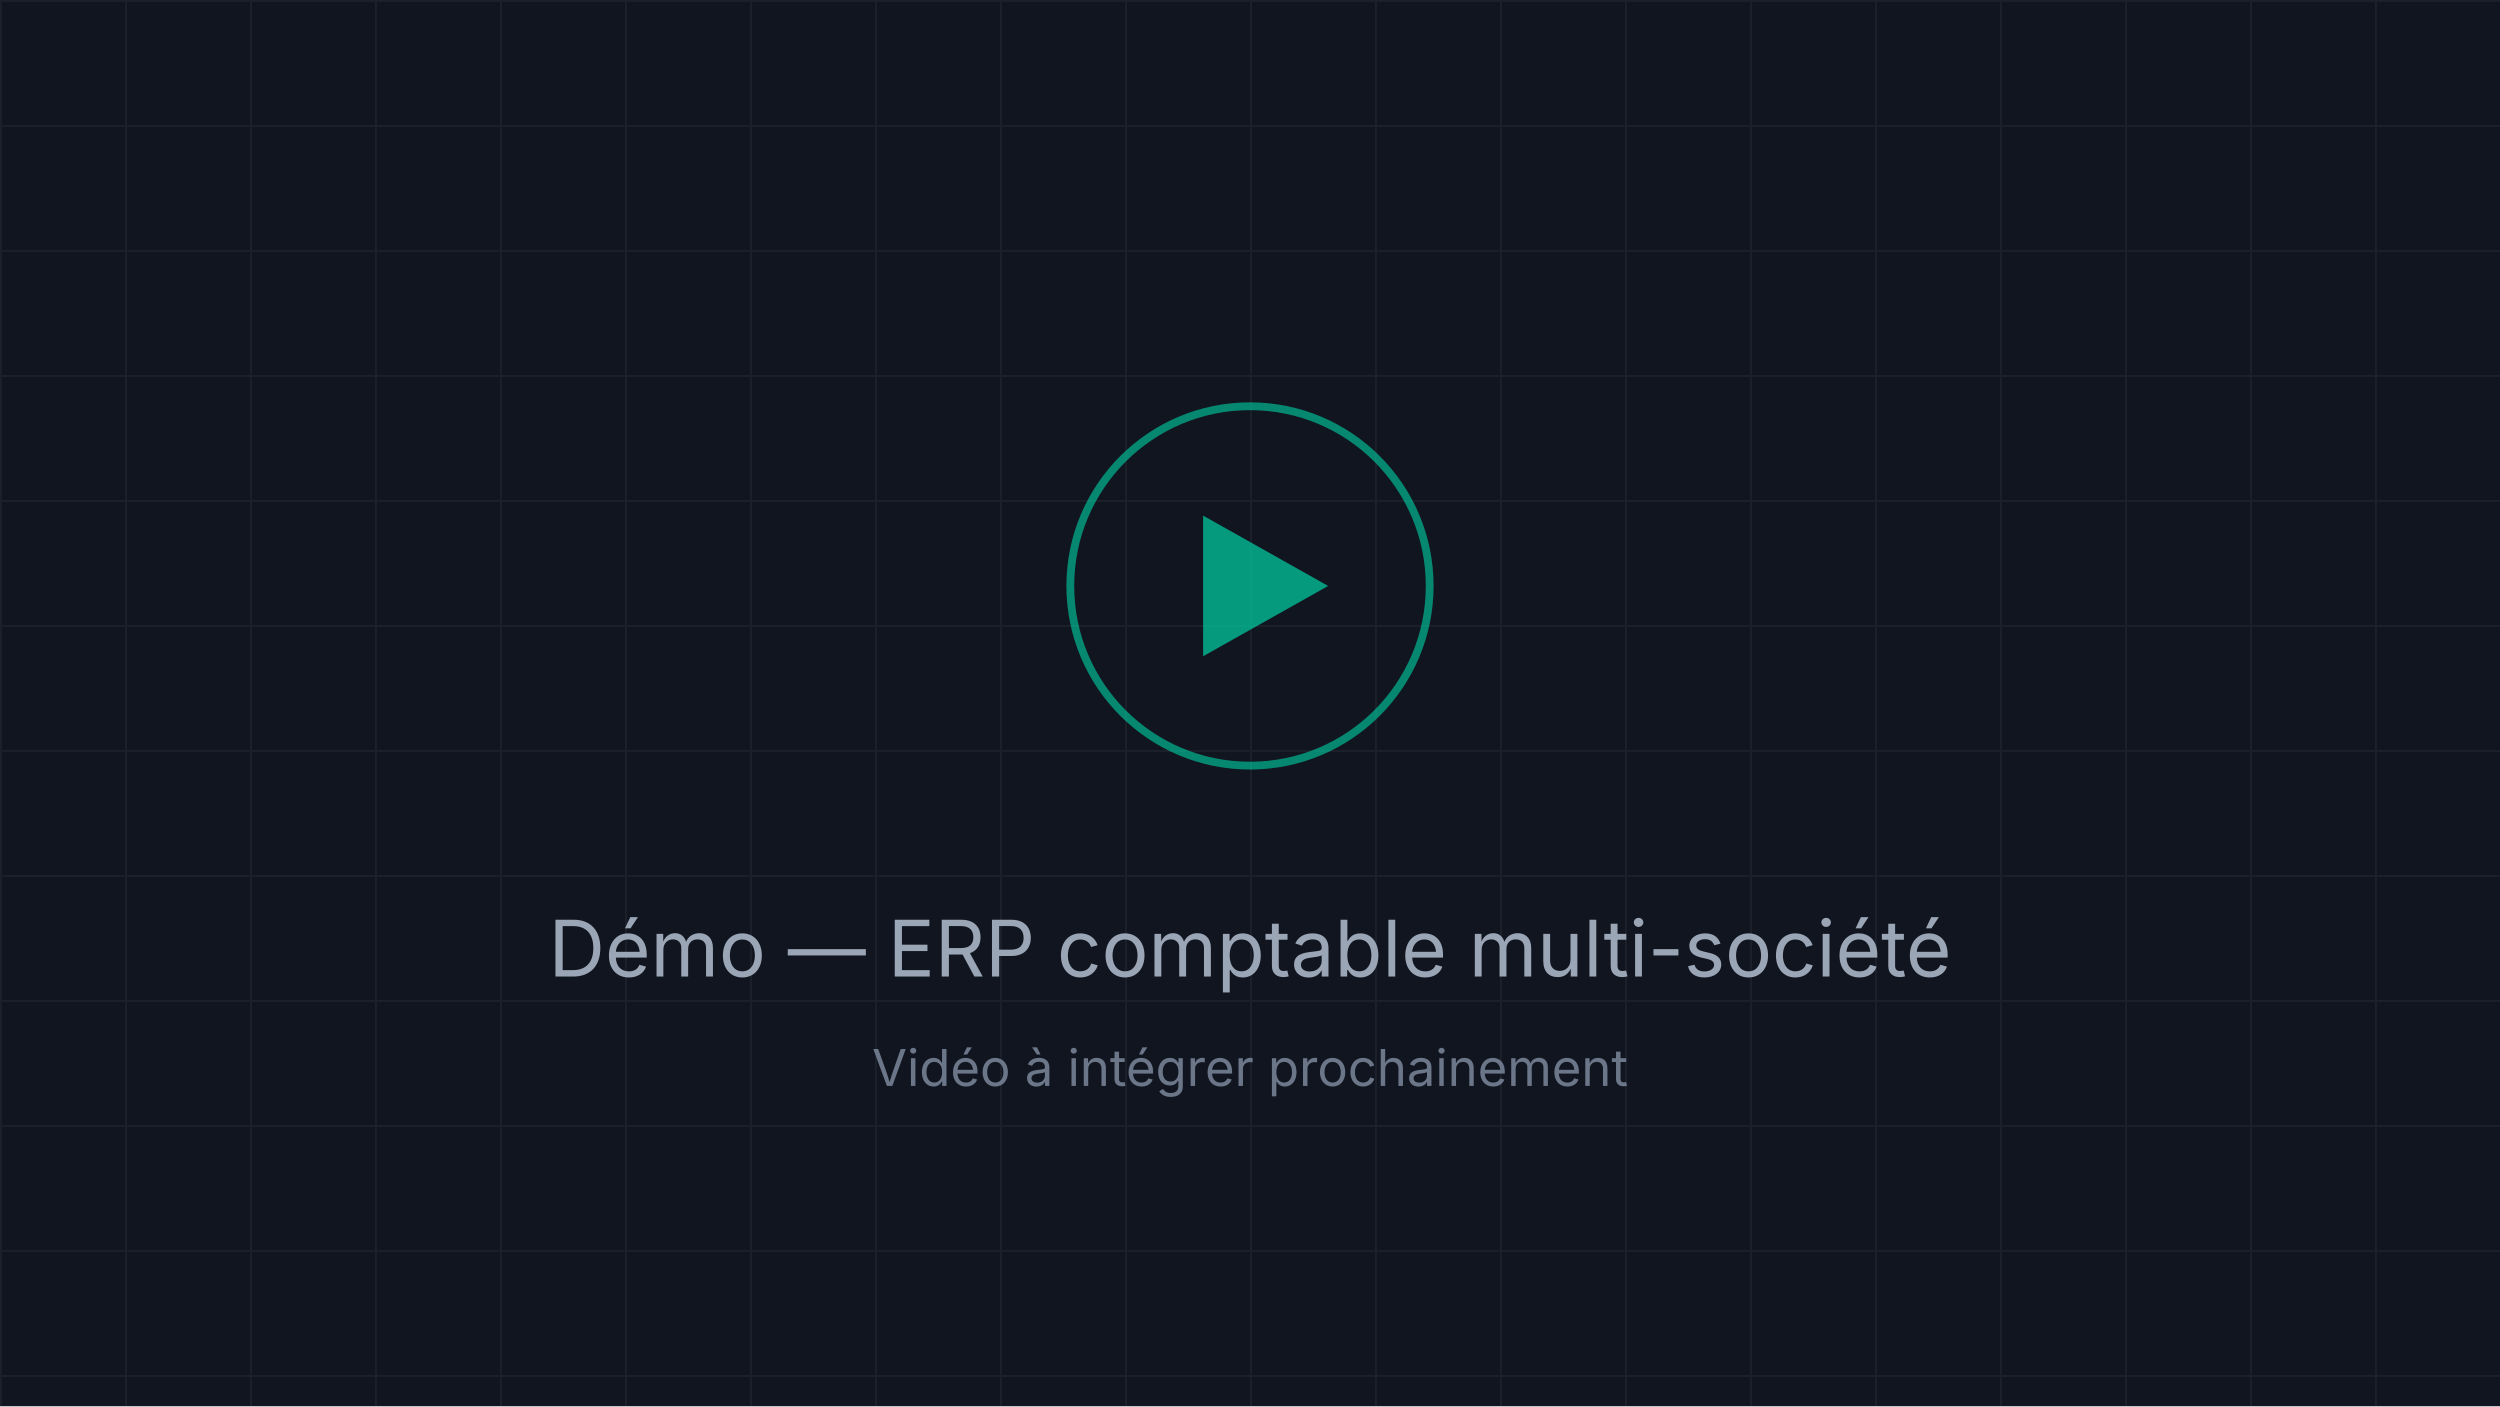
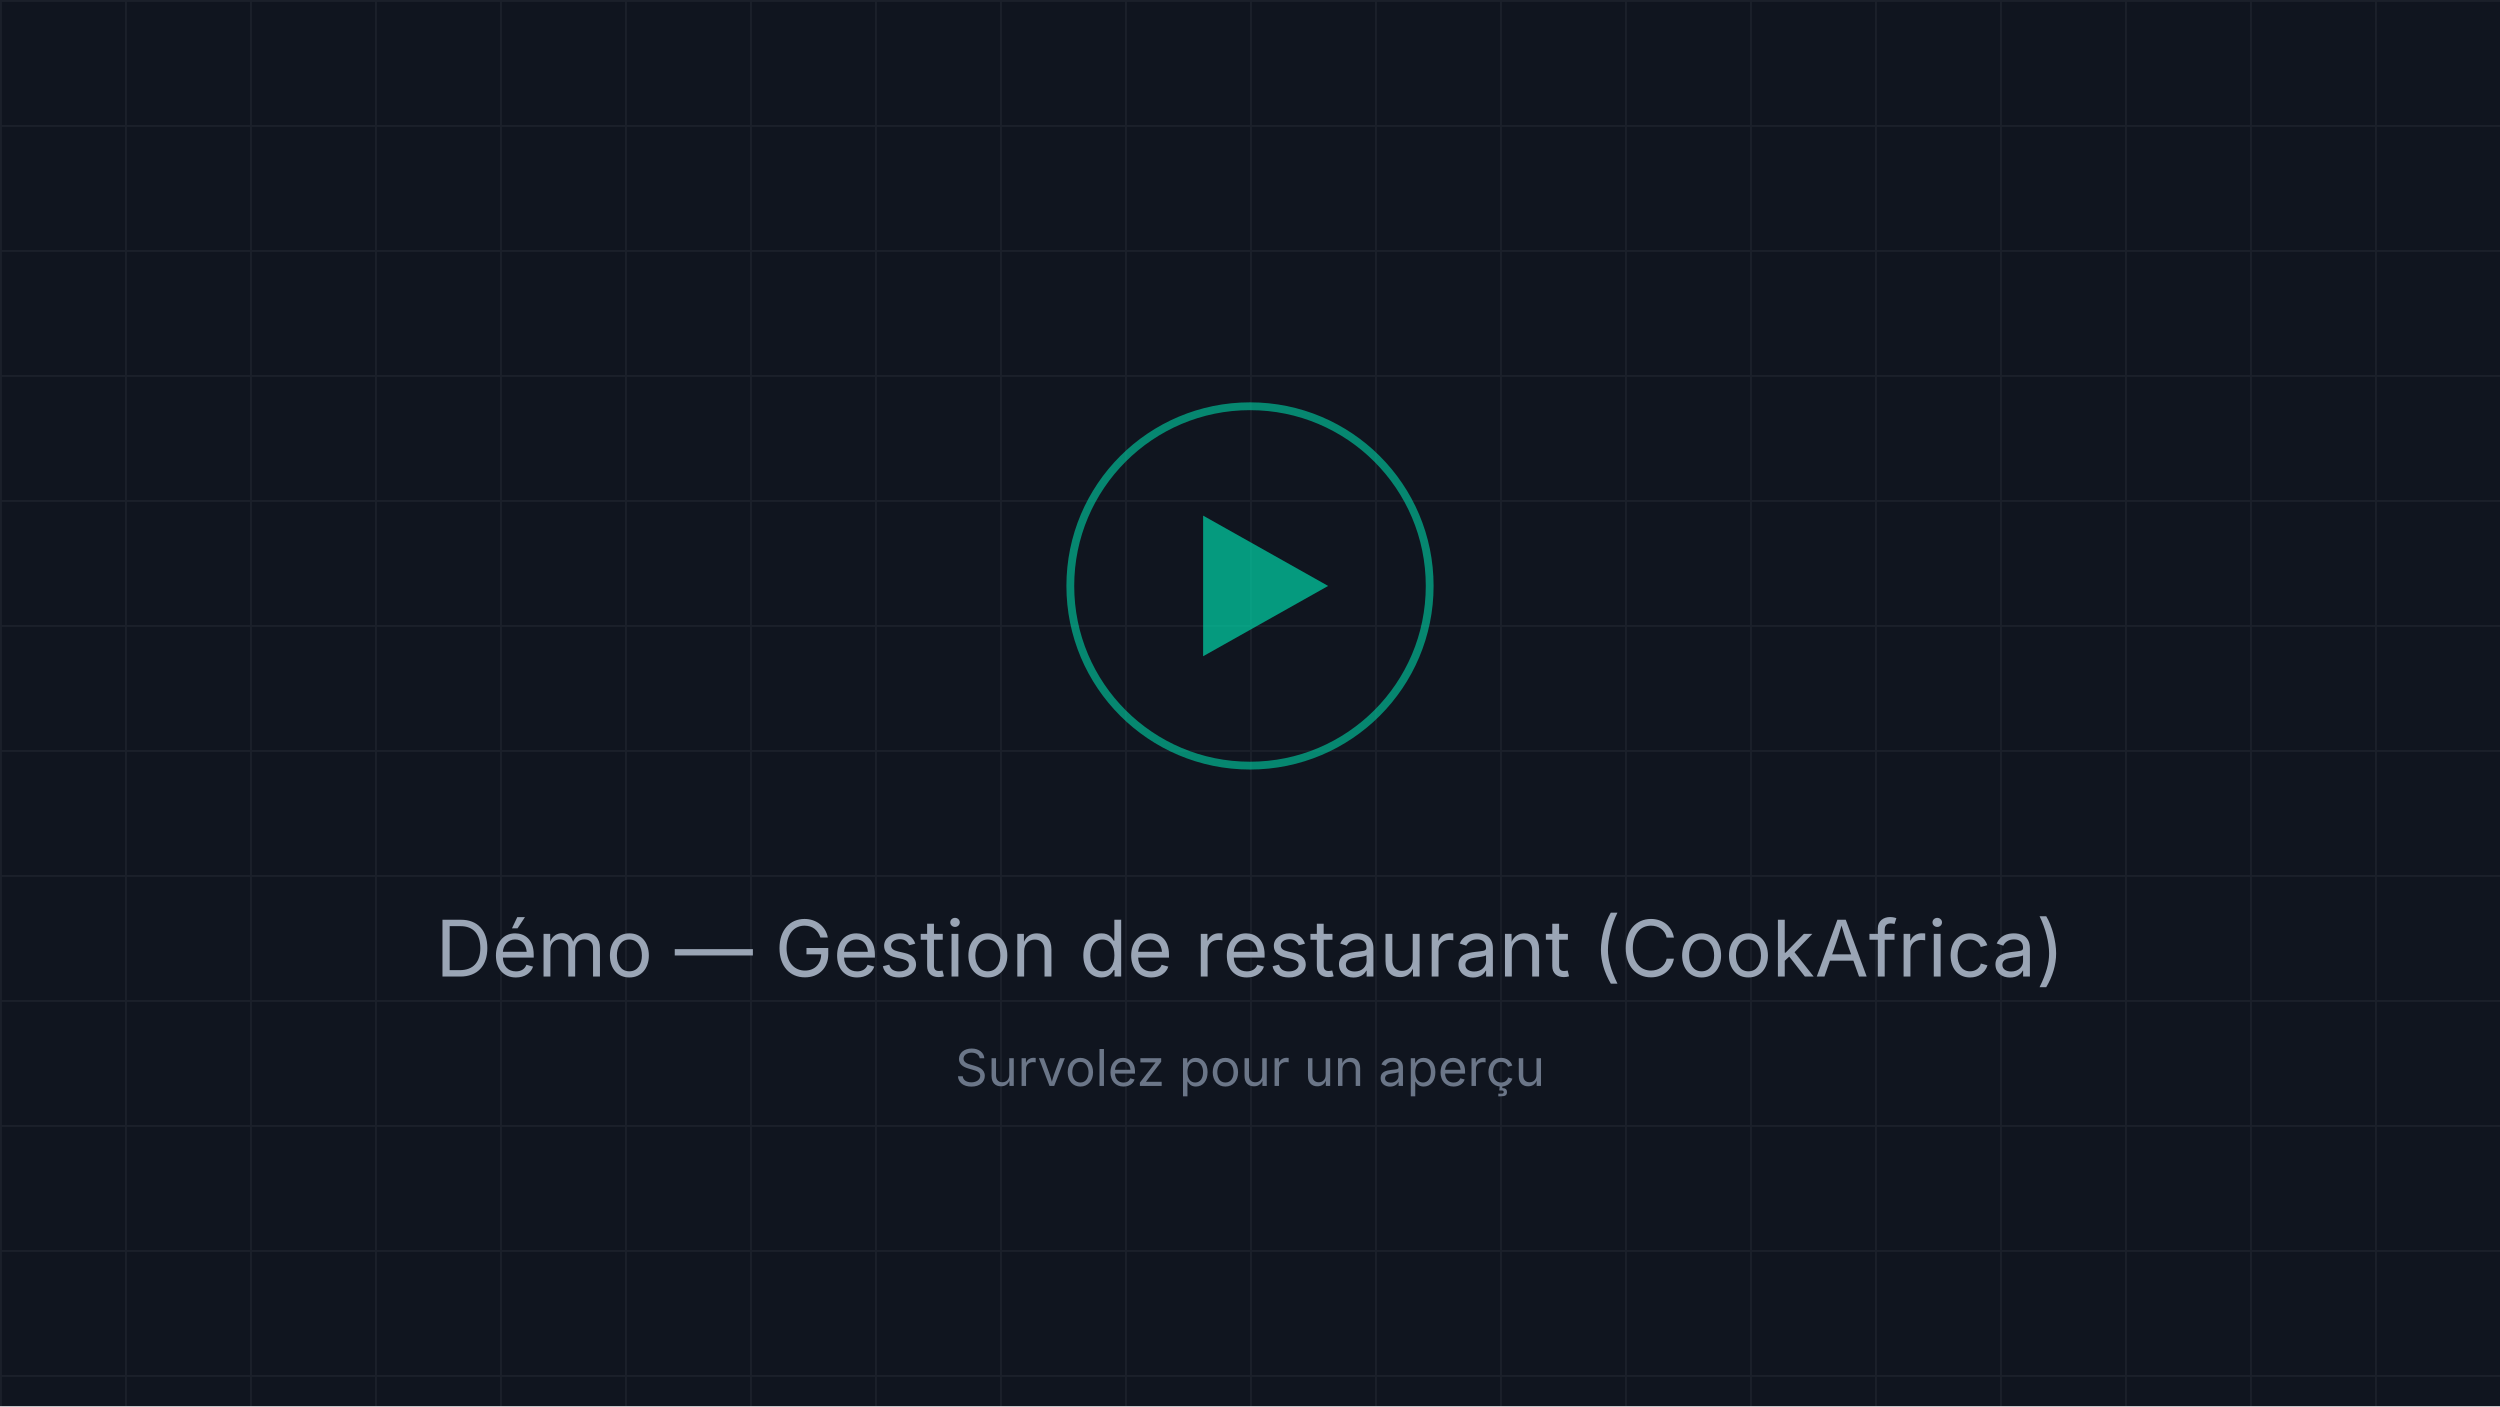
<svg xmlns="http://www.w3.org/2000/svg" viewBox="0 0 640 360">
  <defs>
    <linearGradient id="bg3" x1="0" y1="0" x2="640" y2="360">
      <stop offset="0" stop-color="#10151f" />
      <stop offset="1" stop-color="#0a0e14" />
    </linearGradient>
    <pattern id="grid3" width="32" height="32" patternUnits="userSpaceOnUse">
      <path d="M32 0 H0 V32" fill="none" stroke="rgba(255,255,255,0.05)" stroke-width="1" />
    </pattern>
    <linearGradient id="mix3" x1="0" y1="0" x2="640" y2="0">
      <stop offset="0" stop-color="#00d3a7" />
      <stop offset="1" stop-color="#f2b134" />
    </linearGradient>
  </defs>
  <rect width="640" height="360" fill="url(#bg3)" />
  <rect width="640" height="360" fill="url(#grid3)" />
  <circle cx="320" cy="150" r="46" fill="none" stroke="url(#mix3)" stroke-width="2" opacity="0.6" />
  <path d="M308 132 L340 150 L308 168 Z" fill="url(#mix3)" opacity="0.7" />
  <text x="320" y="250" text-anchor="middle" font-family="Inter, sans-serif" font-size="20" fill="#9aa5b5">
-     Démo — ERP comptable multi-société
+     Démo — Gestion de restaurant (CookAfrica)
  </text>
  <text x="320" y="278" text-anchor="middle" font-family="Inter, sans-serif" font-size="13" fill="#6b7688">
-     Vidéo à intégrer prochainement
+     Survolez pour un aperçu
  </text>
</svg>
